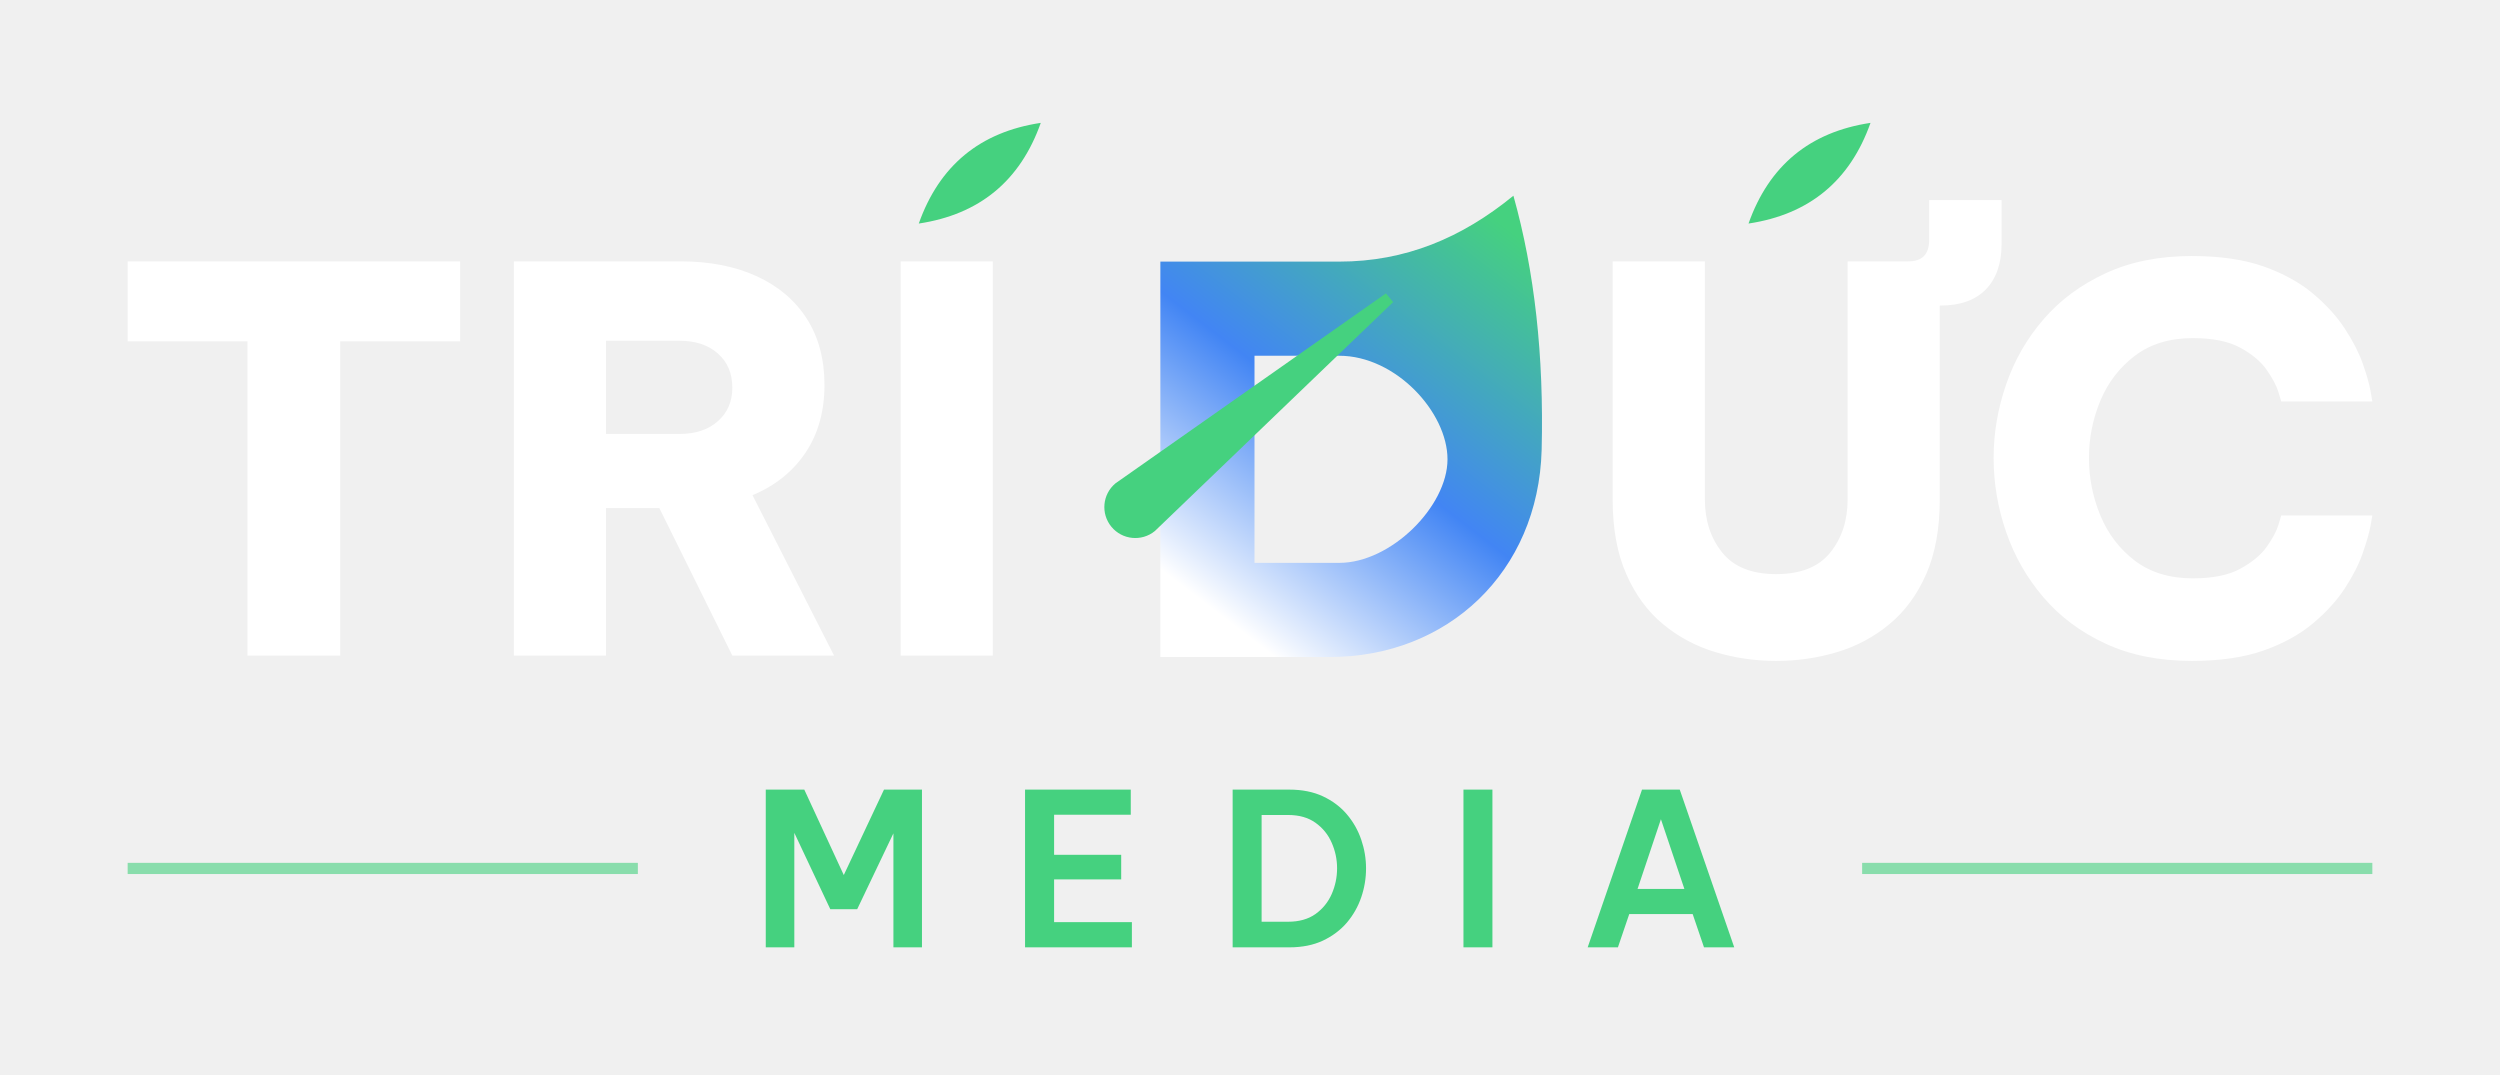
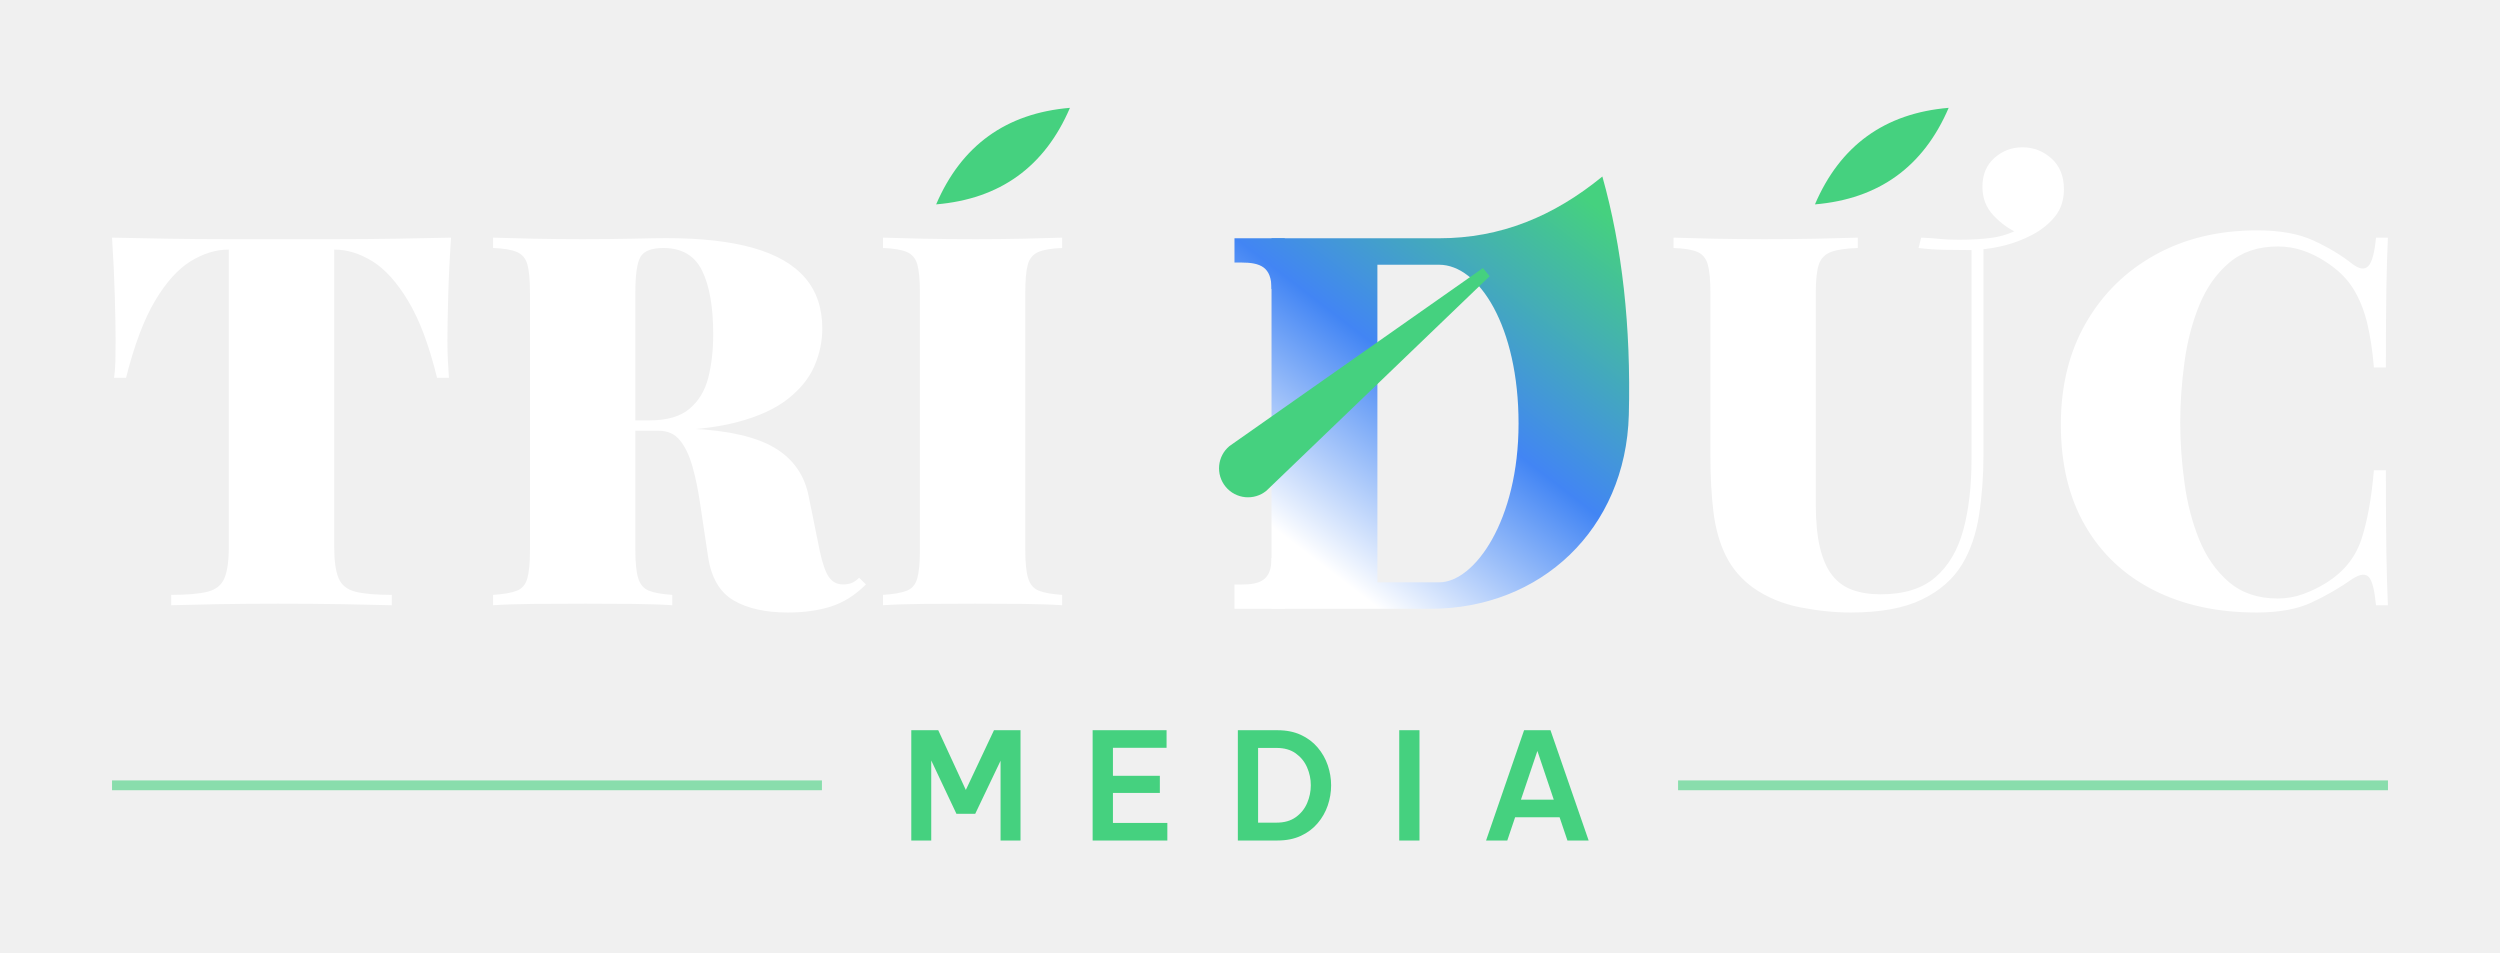
- <svg xmlns="http://www.w3.org/2000/svg" viewBox="-13.53 -14.76 313.35 134.74" role="img" aria-label="Trí Đức Media">
+ <svg xmlns="http://www.w3.org/2000/svg" viewBox="-14.29 -15.94 357.05 136.04" role="img" aria-label="Trí Đức Media">
  <defs>
    <linearGradient id="h-reverse-g" gradientUnits="userSpaceOnUse" x1="22" y1="102" x2="97" y2="4">
      <stop offset="0.12" stop-color="#FFFFFF" />
      <stop offset="0.5" stop-color="#4285F4" />
      <stop offset="0.95" stop-color="#45D17F" />
    </linearGradient>
  </defs>
-   <path fill="#FFFFFF" d="M29.11 67.41L17.49 67.41L17.49 28.02L2.47 28.02L2.47 18.00L44.14 18.00L44.14 28.02L29.11 28.02L29.11 67.41ZM62.43 67.41L50.88 67.41L50.88 18.00L71.78 18.00Q77.26 18.00 81.33 19.87Q85.40 21.74 87.61 25.21Q89.81 28.68 89.81 33.49L89.81 33.49Q89.81 38.43 87.44 41.97Q85.07 45.51 80.79 47.31L80.79 47.31L91.01 67.41L78.26 67.41L69.11 48.92L62.43 48.92L62.43 67.41ZM71.65 27.95L71.65 27.95L62.43 27.95L62.43 39.63L71.65 39.63Q74.65 39.63 76.45 38.03Q78.26 36.43 78.26 33.83L78.26 33.83Q78.26 31.15 76.45 29.55Q74.65 27.95 71.65 27.95ZM110.91 67.41L99.36 67.41L99.36 18.00L110.91 18.00L110.91 67.41ZM209.10 68.08L209.10 68.08Q205.16 68.08 201.49 66.98Q197.82 65.88 194.91 63.47Q192.01 61.07 190.31 57.20Q188.60 53.32 188.60 47.85L188.60 47.85L188.60 18.00L200.16 18.00L200.16 47.85Q200.16 51.79 202.33 54.49Q204.50 57.20 209.10 57.20L209.10 57.20Q213.71 57.20 215.88 54.49Q218.05 51.79 218.05 47.85L218.05 47.85L218.05 18.00L225.66 18.00Q228.27 18.00 228.27 15.33L228.27 15.33L228.27 10.32L237.35 10.32L237.35 15.80Q237.35 19.47 235.38 21.51Q233.41 23.54 229.67 23.54L229.67 23.54L229.60 23.54L229.60 47.85Q229.60 53.32 227.90 57.20Q226.20 61.07 223.29 63.47Q220.39 65.88 216.72 66.98Q213.04 68.08 209.10 68.08ZM261.19 68.08L261.19 68.08Q255.04 68.08 250.37 65.91Q245.69 63.74 242.59 60.10Q239.48 56.46 237.92 51.92Q236.35 47.38 236.35 42.64L236.35 42.64Q236.35 37.97 237.92 33.42Q239.48 28.88 242.59 25.28Q245.69 21.67 250.37 19.50Q255.04 17.33 261.19 17.33L261.19 17.33Q266.46 17.33 270.17 18.63Q273.87 19.94 276.38 22.04Q278.88 24.14 280.38 26.45Q281.89 28.75 282.62 30.82Q283.35 32.89 283.59 34.23Q283.82 35.56 283.82 35.56L283.82 35.56L272.40 35.56Q272.40 35.56 272.04 34.36Q271.67 33.16 270.57 31.59Q269.47 30.02 267.26 28.82Q265.06 27.62 261.32 27.62L261.32 27.62Q256.98 27.62 254.07 29.82Q251.17 32.02 249.73 35.46Q248.30 38.90 248.30 42.64L248.30 42.64Q248.30 46.38 249.73 49.85Q251.17 53.32 254.07 55.53Q256.98 57.73 261.32 57.73L261.32 57.73Q265.06 57.73 267.26 56.53Q269.47 55.33 270.57 53.79Q271.67 52.25 272.04 51.05Q272.40 49.85 272.40 49.85L272.40 49.85L283.82 49.85Q283.82 49.85 283.59 51.15Q283.35 52.45 282.62 54.56Q281.89 56.66 280.38 58.97Q278.88 61.27 276.38 63.37Q273.87 65.48 270.17 66.78Q266.46 68.08 261.19 68.08Z" />
-   <g transform="translate(118.93 7.41) scale(0.59)">
-     <path fill="url(#h-reverse-g)" fill-rule="evenodd" d="M22 18H60C74 18 86 13 97 4C101.5 20 103.5 38 103 58C102.3 84 83 102 58 102H22ZM42 38H60C72 38 83 50 83 60C83 70 71 82 60 82H42Z" />
+   <path fill="#FFFFFF" d="M50.13 18L50.13 18Q49.83 22.38 49.72 26.45Q49.61 30.53 49.61 32.68L49.61 32.68Q49.61 34.24 49.68 35.65Q49.76 37.06 49.83 38.02L49.83 38.02L48.13 38.02Q46.42 31.05 44.01 27.05Q41.60 23.04 38.89 21.37Q36.19 19.71 33.52 19.71L33.52 19.71L33.44 19.71L33.44 62.12Q33.44 65.16 34.07 66.64Q34.70 68.13 36.48 68.57Q38.26 69.02 41.67 69.02L41.67 69.02L41.67 70.50Q39.08 70.43 34.67 70.35Q30.25 70.28 25.43 70.28L25.43 70.28Q20.84 70.28 16.76 70.35Q12.68 70.43 10.16 70.50L10.16 70.50L10.16 69.02Q13.57 69.02 15.35 68.57Q17.13 68.13 17.76 66.64Q18.39 65.16 18.39 62.12L18.39 62.12L18.39 19.71L18.32 19.71Q15.65 19.71 12.94 21.37Q10.23 23.04 7.86 27.01Q5.49 30.98 3.71 38.02L3.71 38.02L2.00 38.02Q2.15 37.06 2.19 35.65Q2.22 34.24 2.22 32.68L2.22 32.68Q2.22 30.53 2.11 26.45Q2.00 22.38 1.71 18L1.71 18Q5.26 18.07 9.57 18.15Q13.87 18.22 18.17 18.22Q22.47 18.22 25.95 18.22L25.95 18.22Q29.44 18.22 33.74 18.22Q38.04 18.22 42.34 18.15Q46.64 18.07 50.13 18ZM56.13 19.48L56.13 18Q58.28 18.07 61.81 18.15Q65.33 18.22 68.89 18.22L68.89 18.22Q72.60 18.22 76.01 18.15Q79.42 18.07 80.83 18.07L80.83 18.07Q88.39 18.07 93.32 19.48Q98.25 20.89 100.70 23.75Q103.15 26.60 103.15 30.98L103.15 30.98Q103.15 33.72 102.03 36.32Q100.92 38.91 98.25 41.02Q95.58 43.14 90.95 44.36Q86.31 45.58 79.19 45.58L79.19 45.58L72.08 45.58L72.08 44.10L78.45 44.10Q82.24 44.10 84.20 42.43Q86.17 40.76 86.87 37.98Q87.57 35.20 87.57 31.79L87.57 31.79Q87.57 25.93 85.98 22.71Q84.39 19.48 80.46 19.48L80.46 19.48Q77.93 19.48 77.19 20.74Q76.45 22.00 76.45 25.86L76.45 25.86L76.45 62.64Q76.45 65.31 76.86 66.64Q77.27 67.98 78.38 68.42Q79.49 68.87 81.72 69.02L81.72 69.02L81.72 70.50Q79.57 70.35 76.19 70.31Q72.82 70.28 69.33 70.28L69.33 70.28Q65.33 70.28 61.81 70.31Q58.28 70.35 56.13 70.50L56.13 70.50L56.13 69.02Q58.43 68.87 59.54 68.42Q60.66 67.98 61.03 66.64Q61.40 65.31 61.40 62.64L61.40 62.64L61.40 25.86Q61.40 23.12 61.03 21.82Q60.66 20.52 59.51 20.04Q58.36 19.56 56.13 19.48L56.13 19.48ZM71.78 45.58L71.63 44.32Q74.30 44.40 76.67 44.62Q79.05 44.84 81.05 45.03Q83.05 45.21 84.46 45.29L84.46 45.29Q92.39 45.66 96.36 48.03Q100.33 50.40 101.22 55.00L101.22 55.00L102.78 62.71Q103.37 65.46 104.11 66.50Q104.85 67.53 106.11 67.53L106.11 67.53Q106.85 67.53 107.37 67.31Q107.89 67.09 108.41 66.57L108.41 66.57L109.38 67.53Q107.08 69.83 104.37 70.69Q101.66 71.54 98.25 71.54L98.25 71.54Q93.43 71.54 90.47 69.80Q87.50 68.05 86.83 63.53L86.83 63.53L85.72 56.11Q85.28 53.07 84.61 50.70Q83.94 48.33 82.83 46.96Q81.72 45.58 79.79 45.58L79.79 45.58L71.78 45.58ZM137.40 18L137.40 18L137.40 19.48Q135.18 19.56 134.03 20.04Q132.88 20.52 132.51 21.82Q132.14 23.12 132.14 25.86L132.14 25.86L132.14 62.64Q132.14 65.31 132.55 66.64Q132.96 67.98 134.07 68.42Q135.18 68.87 137.40 69.02L137.40 69.02L137.40 70.50Q135.25 70.35 131.88 70.31Q128.51 70.28 125.02 70.28L125.02 70.28Q121.02 70.28 117.49 70.31Q113.97 70.35 111.82 70.50L111.82 70.50L111.82 69.02Q114.12 68.87 115.23 68.42Q116.35 67.98 116.72 66.64Q117.09 65.31 117.09 62.64L117.09 62.64L117.09 25.86Q117.09 23.12 116.72 21.82Q116.35 20.52 115.20 20.04Q114.05 19.56 111.82 19.48L111.82 19.48L111.82 18Q113.97 18.07 117.49 18.15Q121.02 18.22 125.02 18.22L125.02 18.22Q128.51 18.22 131.88 18.15Q135.25 18.07 137.40 18ZM250.01 71.54L250.01 71.54Q246.60 71.54 242.81 70.80Q239.03 70.06 236.07 67.98L236.07 67.98Q233.54 66.13 232.21 63.46Q230.88 60.79 230.43 57.23Q229.99 53.67 229.99 49.14L229.99 49.14L229.99 25.86Q229.99 23.12 229.61 21.82Q229.24 20.52 228.13 20.04Q227.02 19.56 224.72 19.48L224.72 19.48L224.72 18Q226.87 18.07 230.39 18.15Q233.92 18.22 237.77 18.22L237.77 18.22Q241.63 18.22 245.19 18.15Q248.75 18.07 251.04 18L251.04 18L251.04 19.48Q248.52 19.56 247.23 20.04Q245.93 20.52 245.48 21.82Q245.04 23.12 245.04 25.86L245.04 25.86L245.04 56.11Q245.04 59.75 245.63 62.23Q246.22 64.72 247.37 66.20Q248.52 67.68 250.27 68.31Q252.01 68.94 254.31 68.94L254.31 68.94Q259.28 68.94 262.09 66.53Q264.91 64.12 266.10 59.78Q267.28 55.45 267.28 49.74L267.28 49.74L267.28 19.33L267.43 19.78Q265.50 19.78 263.54 19.74Q261.57 19.71 259.72 19.48L259.72 19.48L260.09 18Q261.80 18.07 262.83 18.19Q263.87 18.30 265.50 18.30L265.50 18.30Q268.32 18.30 270.32 18Q272.33 17.70 274.11 16.74L274.11 16.74L273.88 17.33Q272.03 16.52 270.44 14.85Q268.84 13.18 268.84 10.73L268.84 10.73Q268.84 8.14 270.55 6.62Q272.25 5.10 274.55 5.10L274.55 5.10Q276.92 5.10 278.70 6.69Q280.48 8.29 280.48 11.10L280.48 11.10Q280.48 13.40 279.19 15.00Q277.89 16.59 275.89 17.63L275.89 17.63Q274.03 18.59 272.14 19.08Q270.25 19.56 268.40 19.71L268.40 19.71L268.99 19.33L268.99 48.92Q268.99 53.52 268.36 57.60Q267.73 61.68 265.95 64.64L265.95 64.64Q264.02 67.83 260.20 69.68Q256.38 71.54 250.01 71.54ZM308.07 16.96L308.07 16.96Q312.96 16.96 316.11 18.41Q319.26 19.85 321.71 21.78L321.71 21.78Q323.19 22.89 323.97 22.04Q324.75 21.19 325.05 18L325.05 18L326.75 18Q326.61 20.97 326.53 25.23Q326.46 29.49 326.46 36.54L326.46 36.54L324.75 36.54Q324.46 32.98 323.79 30.20Q323.12 27.42 321.79 25.27Q320.45 23.12 317.93 21.49L317.93 21.49Q316.37 20.45 314.63 19.85Q312.89 19.26 311.03 19.26L311.03 19.26Q306.81 19.26 304.06 21.60Q301.32 23.93 299.80 27.68Q298.28 31.42 297.69 35.83Q297.09 40.25 297.09 44.40L297.09 44.40Q297.09 48.55 297.69 52.96Q298.28 57.38 299.80 61.12Q301.32 64.86 304.06 67.20Q306.81 69.54 311.03 69.54L311.03 69.54Q312.89 69.54 314.63 68.91Q316.37 68.28 317.93 67.31L317.93 67.31Q321.64 65.01 322.94 61.16Q324.23 57.30 324.75 51.22L324.75 51.22L326.46 51.22Q326.46 58.49 326.53 62.97Q326.61 67.46 326.75 70.50L326.75 70.50L325.05 70.50Q324.75 67.31 324.05 66.50Q323.34 65.68 321.71 66.72L321.71 66.72Q318.97 68.65 315.89 70.09Q312.81 71.54 307.99 71.54L307.99 71.54Q299.61 71.54 293.31 68.35Q287.01 65.16 283.52 59.15Q280.04 53.15 280.04 44.69L280.04 44.69Q280.04 36.39 283.63 30.16Q287.23 23.93 293.53 20.45Q299.84 16.96 308.07 16.96Z" />
+   <g transform="translate(153.45 6.75) scale(0.63)">
+     <path fill="url(#h-reverse-g)" fill-rule="evenodd" d="M22 18H60C74 18 86 13 97 4C101.5 20 103.5 38 103 58C102.3 84 83 102 58 102H22ZM46 24H60C69 24 78 38 78 60C78 82 68 96 60 96H46Z" />
+     <path fill="url(#h-reverse-g)" d="M13.6 18H25V29.5H22C22 24.5 19.5 23.5 15.1 23.5H13.6ZM13.6 102H25V90.5H22C22 95.5 19.5 96.5 15.1 96.5H13.6Z" />
    <path fill="#45D17F" d="M20.83 75.24L71.45 26.6L69.92 24.75L12.47 65.1A6.571 6.571 0 0 0 20.83 75.24Z" />
  </g>
-   <path fill="#45D17F" d="M101.63 13.26Q113.06 11.54 116.92 0.64Q105.49 2.36 101.63 13.26ZM205.63 13.26Q217.06 11.54 220.92 0.64Q209.49 2.36 205.63 13.26Z" />
-   <path fill="#45D17F" d="M86.03 103.98L82.45 103.98L82.45 84.21L87.28 84.21L92.23 94.92L97.27 84.21L102.03 84.21L102.03 103.98L98.45 103.98L98.45 89.69L93.91 99.20L90.54 99.20L86.03 89.63L86.03 103.98ZM128.34 103.98L114.95 103.98L114.95 84.21L128.20 84.21L128.20 87.36L118.59 87.36L118.59 92.38L127.00 92.38L127.00 95.46L118.59 95.46L118.59 100.82L128.34 100.82L128.34 103.98ZM148.07 103.98L140.97 103.98L140.97 84.21L148.07 84.21Q150.48 84.21 152.28 85.05Q154.08 85.89 155.29 87.31Q156.49 88.73 157.09 90.49Q157.69 92.25 157.69 94.09L157.69 94.09Q157.69 95.94 157.09 97.70Q156.49 99.46 155.29 100.88Q154.08 102.29 152.28 103.14Q150.48 103.98 148.07 103.98L148.07 103.98ZM147.91 87.39L147.91 87.39L144.60 87.39L144.60 100.77L147.91 100.77Q150.00 100.77 151.36 99.80Q152.72 98.82 153.39 97.29Q154.06 95.75 154.06 94.07L154.06 94.07Q154.06 92.41 153.39 90.88Q152.72 89.34 151.36 88.37Q150.00 87.39 147.91 87.39ZM173.53 103.98L169.90 103.98L169.90 84.21L173.53 84.21L173.53 103.98ZM189.26 103.98L185.47 103.98L192.28 84.21L197.01 84.21L203.84 103.98L200.05 103.98L198.63 99.81L190.68 99.81L189.26 103.98ZM194.65 87.92L191.72 96.66L197.59 96.66L194.65 87.92Z" />
-   <rect x="2.47" y="93.39" width="63.95" height="1.4" fill="#45D17F" opacity="0.6" />
-   <rect x="219.87" y="93.39" width="63.95" height="1.4" fill="#45D17F" opacity="0.6" />
+   <path fill="#45D17F" d="M119.41 13.25Q133.11 12.09 138.52 -0.54Q124.83 0.62 119.41 13.25ZM244.92 13.25Q258.61 12.09 264.02 -0.54Q250.33 0.62 244.92 13.25Z" />
+   <path fill="#45D17F" d="M118.71 104.10L115.86 104.10L115.86 88.35L119.71 88.35L123.65 96.88L127.67 88.35L131.46 88.35L131.46 104.10L128.61 104.10L128.61 92.71L124.99 100.29L122.31 100.29L118.71 92.67L118.71 104.10ZM152.43 104.10L141.76 104.10L141.76 88.35L152.32 88.35L152.32 90.86L144.66 90.86L144.66 94.86L151.36 94.86L151.36 97.31L144.66 97.31L144.66 101.59L152.43 101.59L152.43 104.10ZM168.16 104.10L162.50 104.10L162.50 88.35L168.16 88.35Q170.07 88.35 171.51 89.02Q172.95 89.69 173.90 90.82Q174.86 91.95 175.34 93.35Q175.82 94.76 175.82 96.22L175.82 96.22Q175.82 97.69 175.34 99.10Q174.86 100.50 173.90 101.63Q172.95 102.76 171.51 103.43Q170.07 104.10 168.16 104.10L168.16 104.10ZM168.03 90.88L168.03 90.88L165.39 90.88L165.39 101.55L168.03 101.55Q169.69 101.55 170.77 100.77Q171.86 99.99 172.39 98.77Q172.92 97.54 172.92 96.20L172.92 96.20Q172.92 94.88 172.39 93.66Q171.86 92.44 170.77 91.66Q169.69 90.88 168.03 90.88ZM188.44 104.10L185.55 104.10L185.55 88.35L188.44 88.35L188.44 104.10ZM200.98 104.10L197.95 104.10L203.38 88.35L207.15 88.35L212.60 104.10L209.57 104.10L208.45 100.78L202.10 100.78L200.98 104.10ZM205.28 91.31L202.93 98.27L207.62 98.27L205.28 91.31Z" />
+   <rect x="1.71" y="95.52" width="101.39" height="1.4" fill="#45D17F" opacity="0.6" />
+   <rect x="225.37" y="95.52" width="101.39" height="1.4" fill="#45D17F" opacity="0.6" />
</svg>
